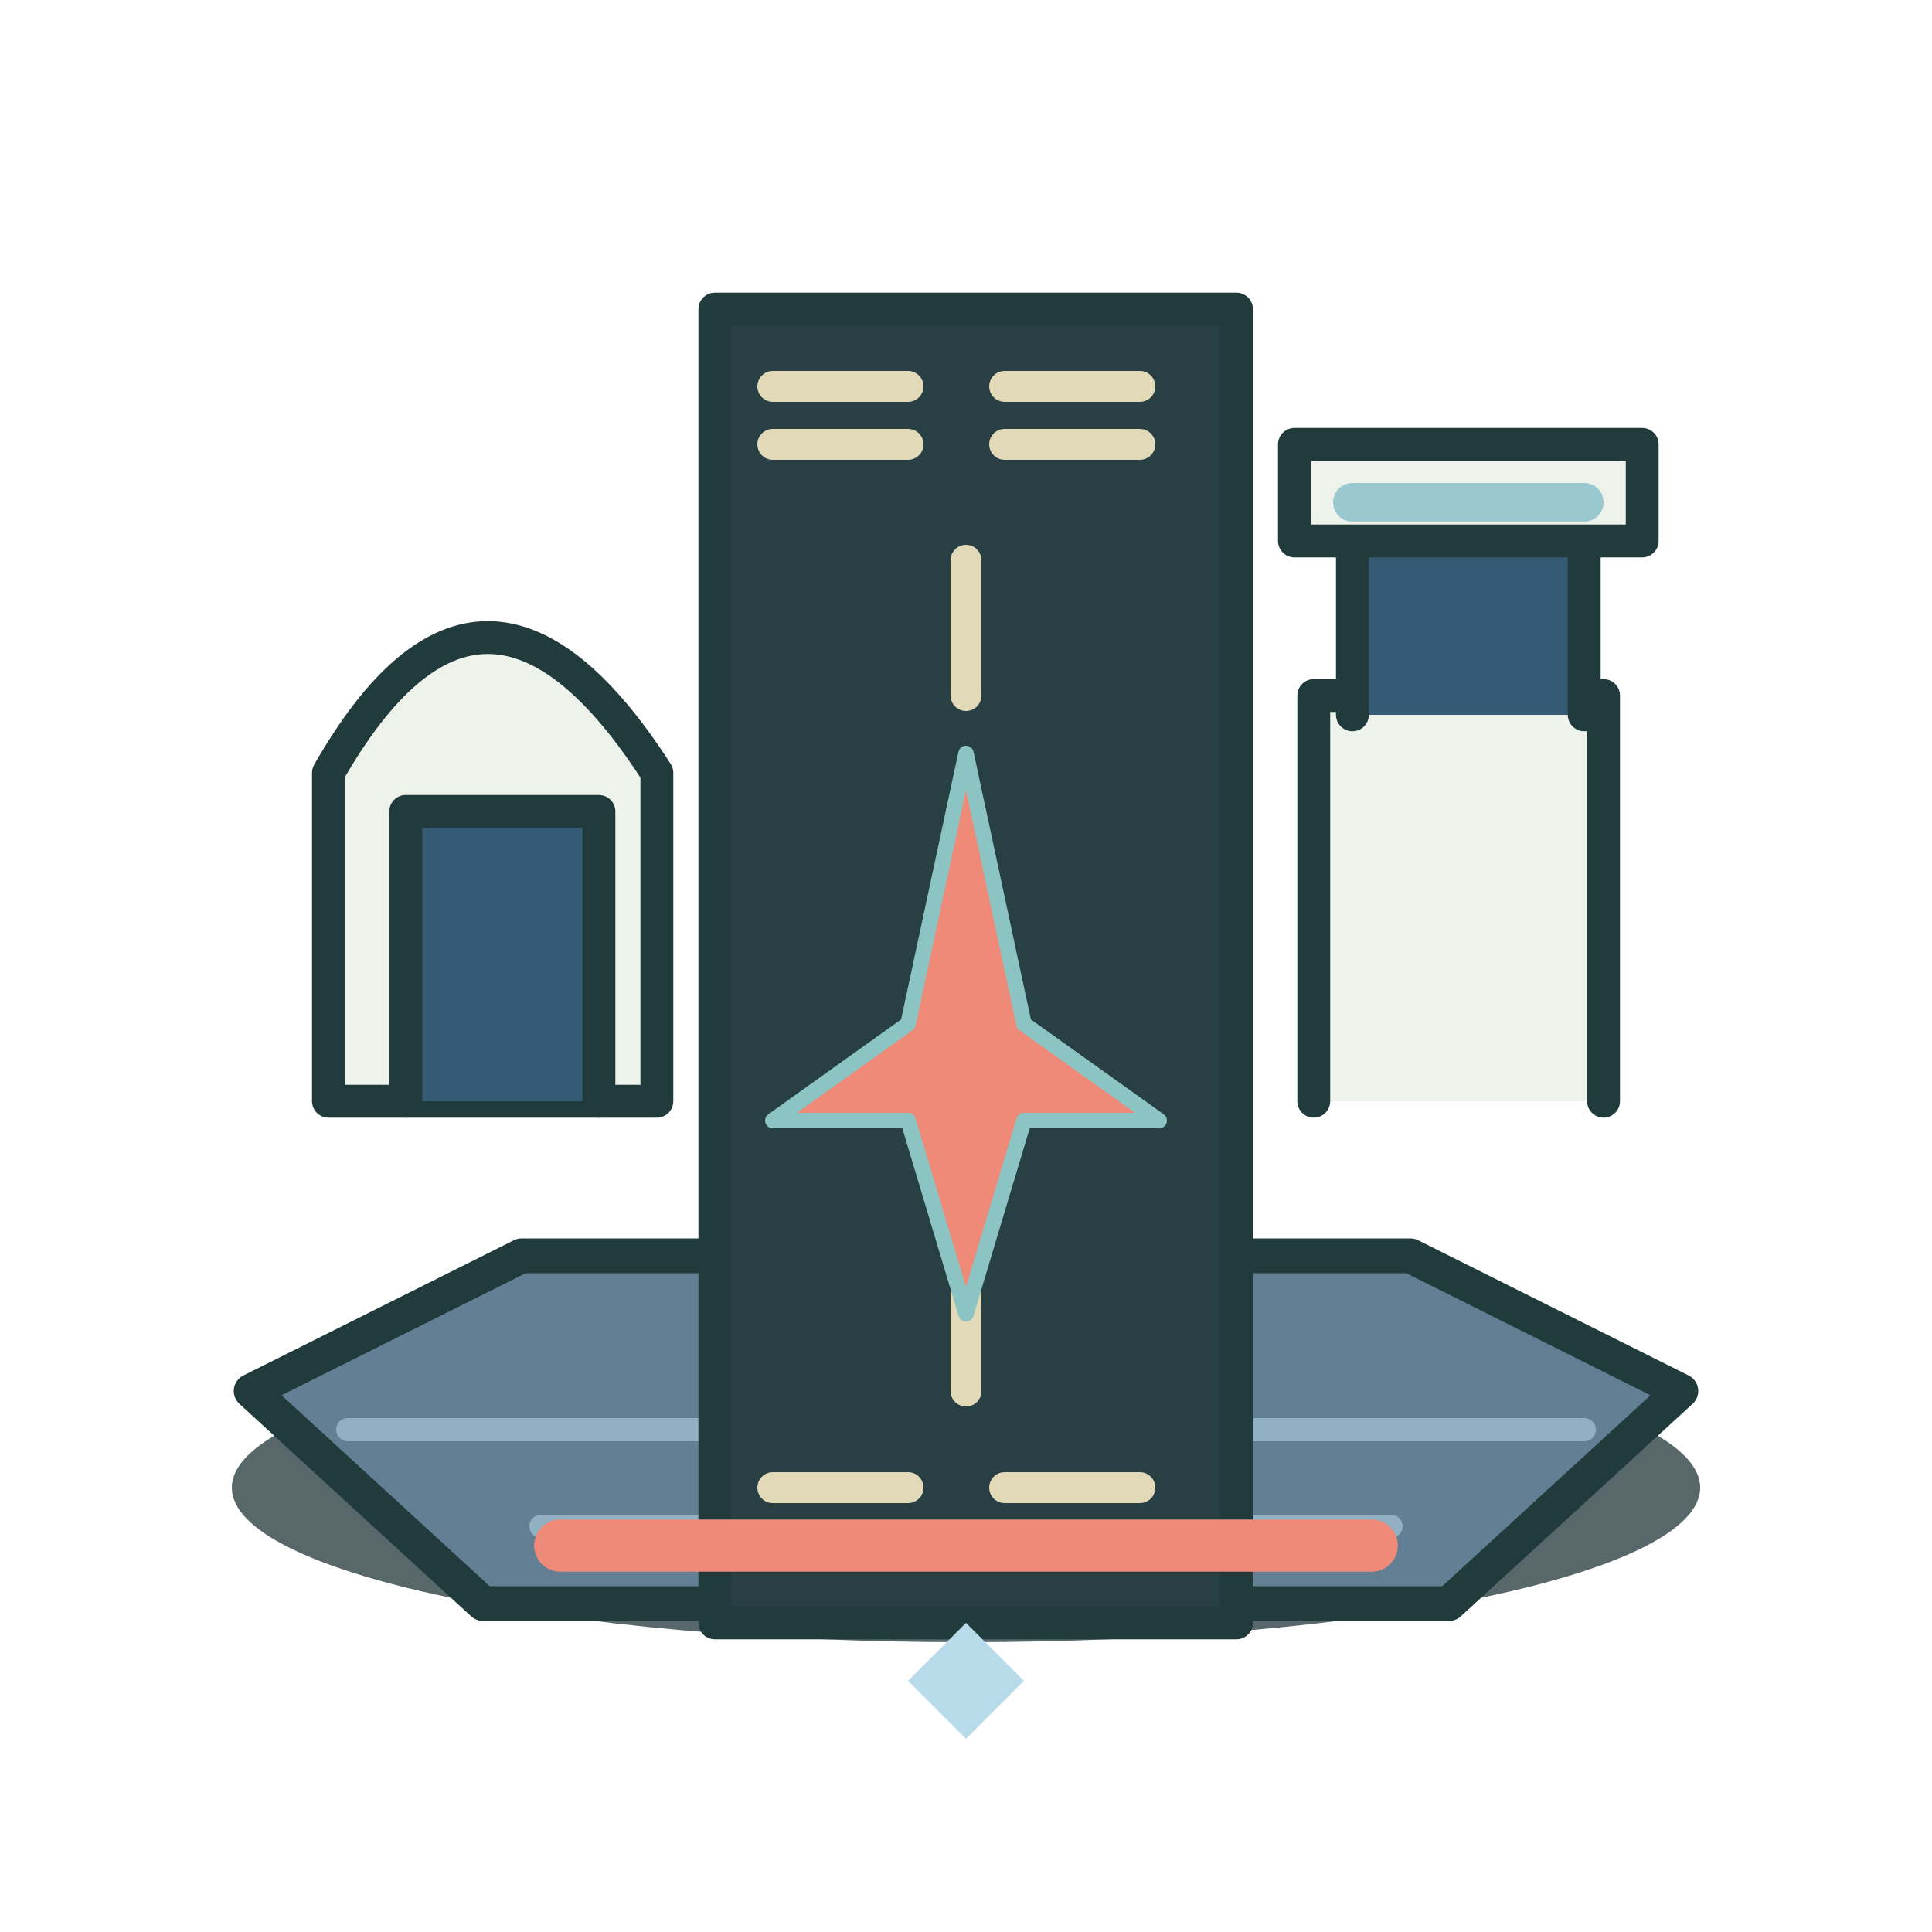
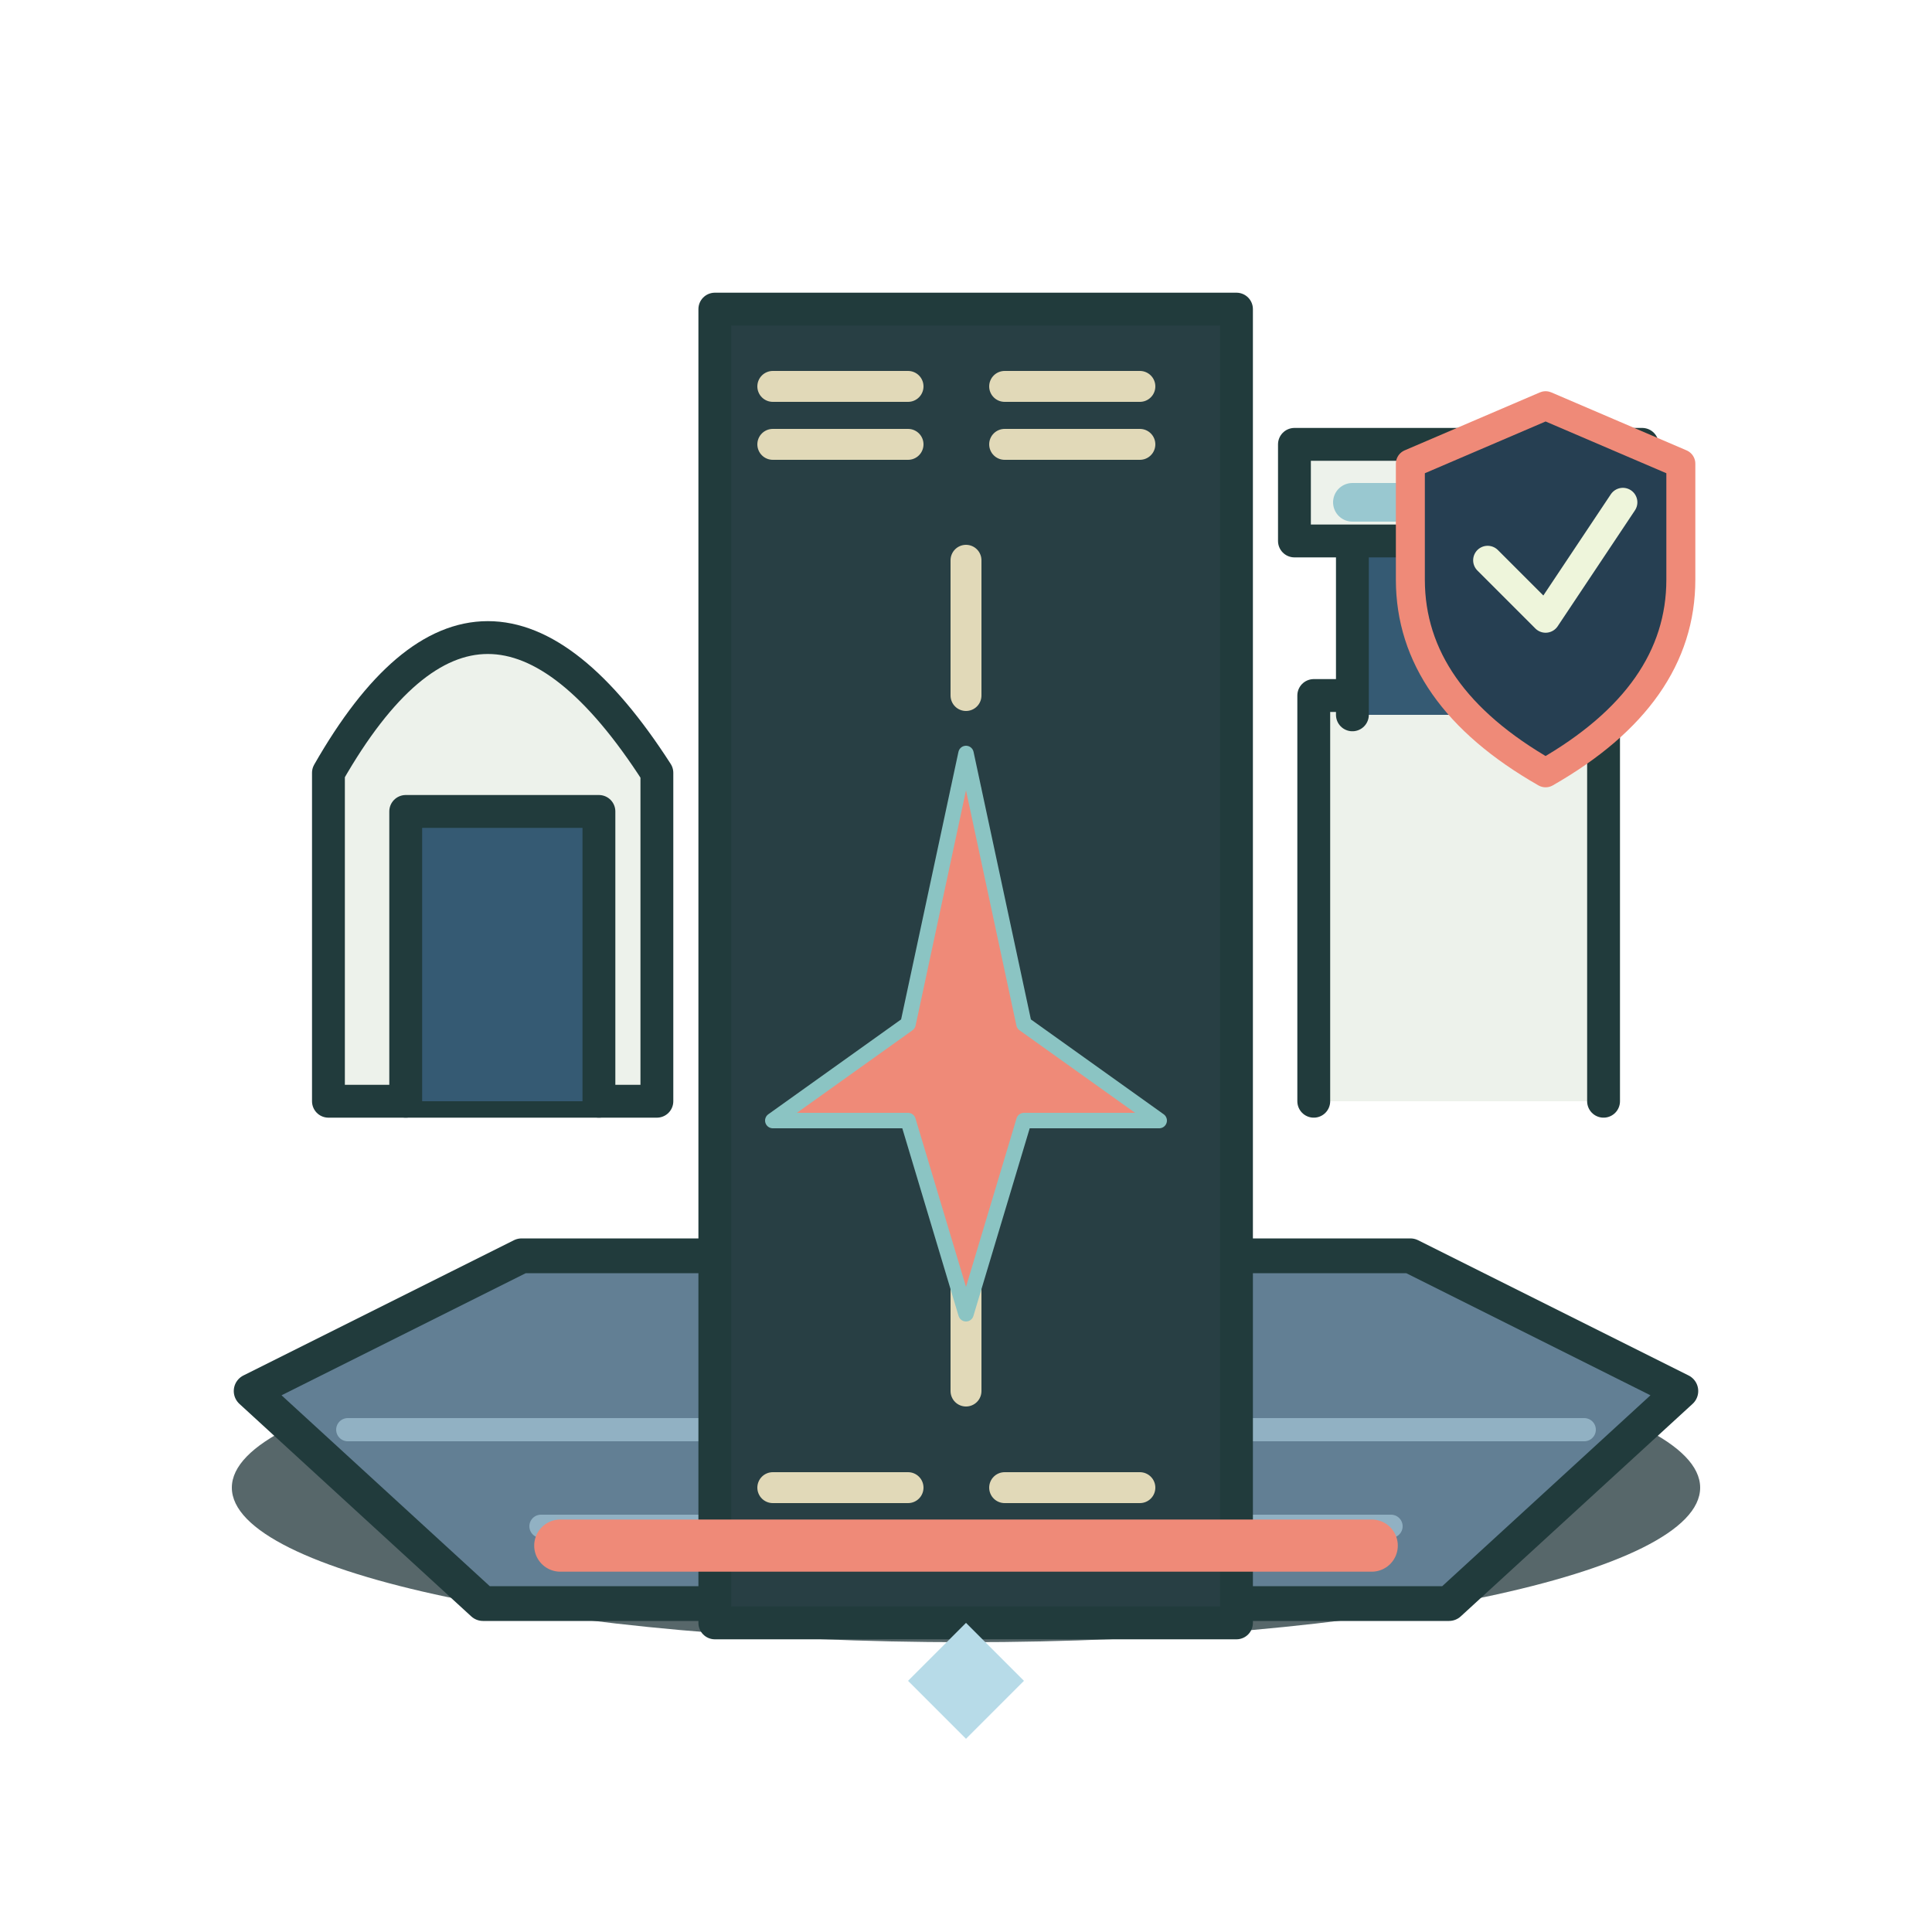
<svg xmlns="http://www.w3.org/2000/svg" viewBox="-50 -50 100 100" role="img" aria-label="机场 Lv.1">
  <g class="building-art building-airfield" stroke="#213b3c" stroke-width="1.7" stroke-linejoin="round" stroke-linecap="round">
    <ellipse cy="27" rx="38" ry="8" fill="#10272b" opacity=".7" stroke="none" />
    <path d="M-37 22l14-7h46l14 7-12 11h-50z" fill="#627f94" stroke="#213b3c" stroke-width="1.8" />
    <path d="M-32 24h64m-54 5h44" stroke="#b7dbe8" stroke-opacity=".55" stroke-width="1.2" />
    <path d="M-13-34h27v68h-27z" fill="#283f44" />
    <path d="M-10-30h21m-21 3h21M0-21V22m-10 5h21m-21 3h21" stroke="#e1d9b8" stroke-width="1.6" stroke-dasharray="7 5" />
    <path d="M-33 7V-10q8-14 17 0V7z" fill="#edf2eb" />
    <path d="M-29 7V-8h10V7" fill="#355a73" />
    <path d="M18 7V-14h15V7" fill="#edf2eb" />
    <path d="M20-13v-12h12v12" fill="#355a73" />
    <path d="M17-27h18v5H17z" fill="#edf2eb" />
    <path d="M20-24h12" stroke="#99c8d0" stroke-width="2" />
    <path d="M0-11l3 14 7 5H3l-3 10L-3 8h-7l7-5z" fill="#ef8a78" stroke="#8bc4c3" stroke-width=".8" />
    <path d="M-21 30h42" stroke="#ef8a78" stroke-width="2.7" />
    <path d="M-3 37l3-3 3 3-3 3z" fill="#b7dbe8" stroke="none" />
+     <g class="core-shield" transform="translate(30 -22)">
+       <path d="M0-7l7 3v6q0 6-7 10-7-4-7-10v-6z" fill="#263f52" stroke="#ef8a78" stroke-width="1.5" />
+       <path d="M-3 1l3 3 4-6" fill="none" stroke="#eef5db" stroke-width="1.5" />
+     </g>
  </g>
</svg>
